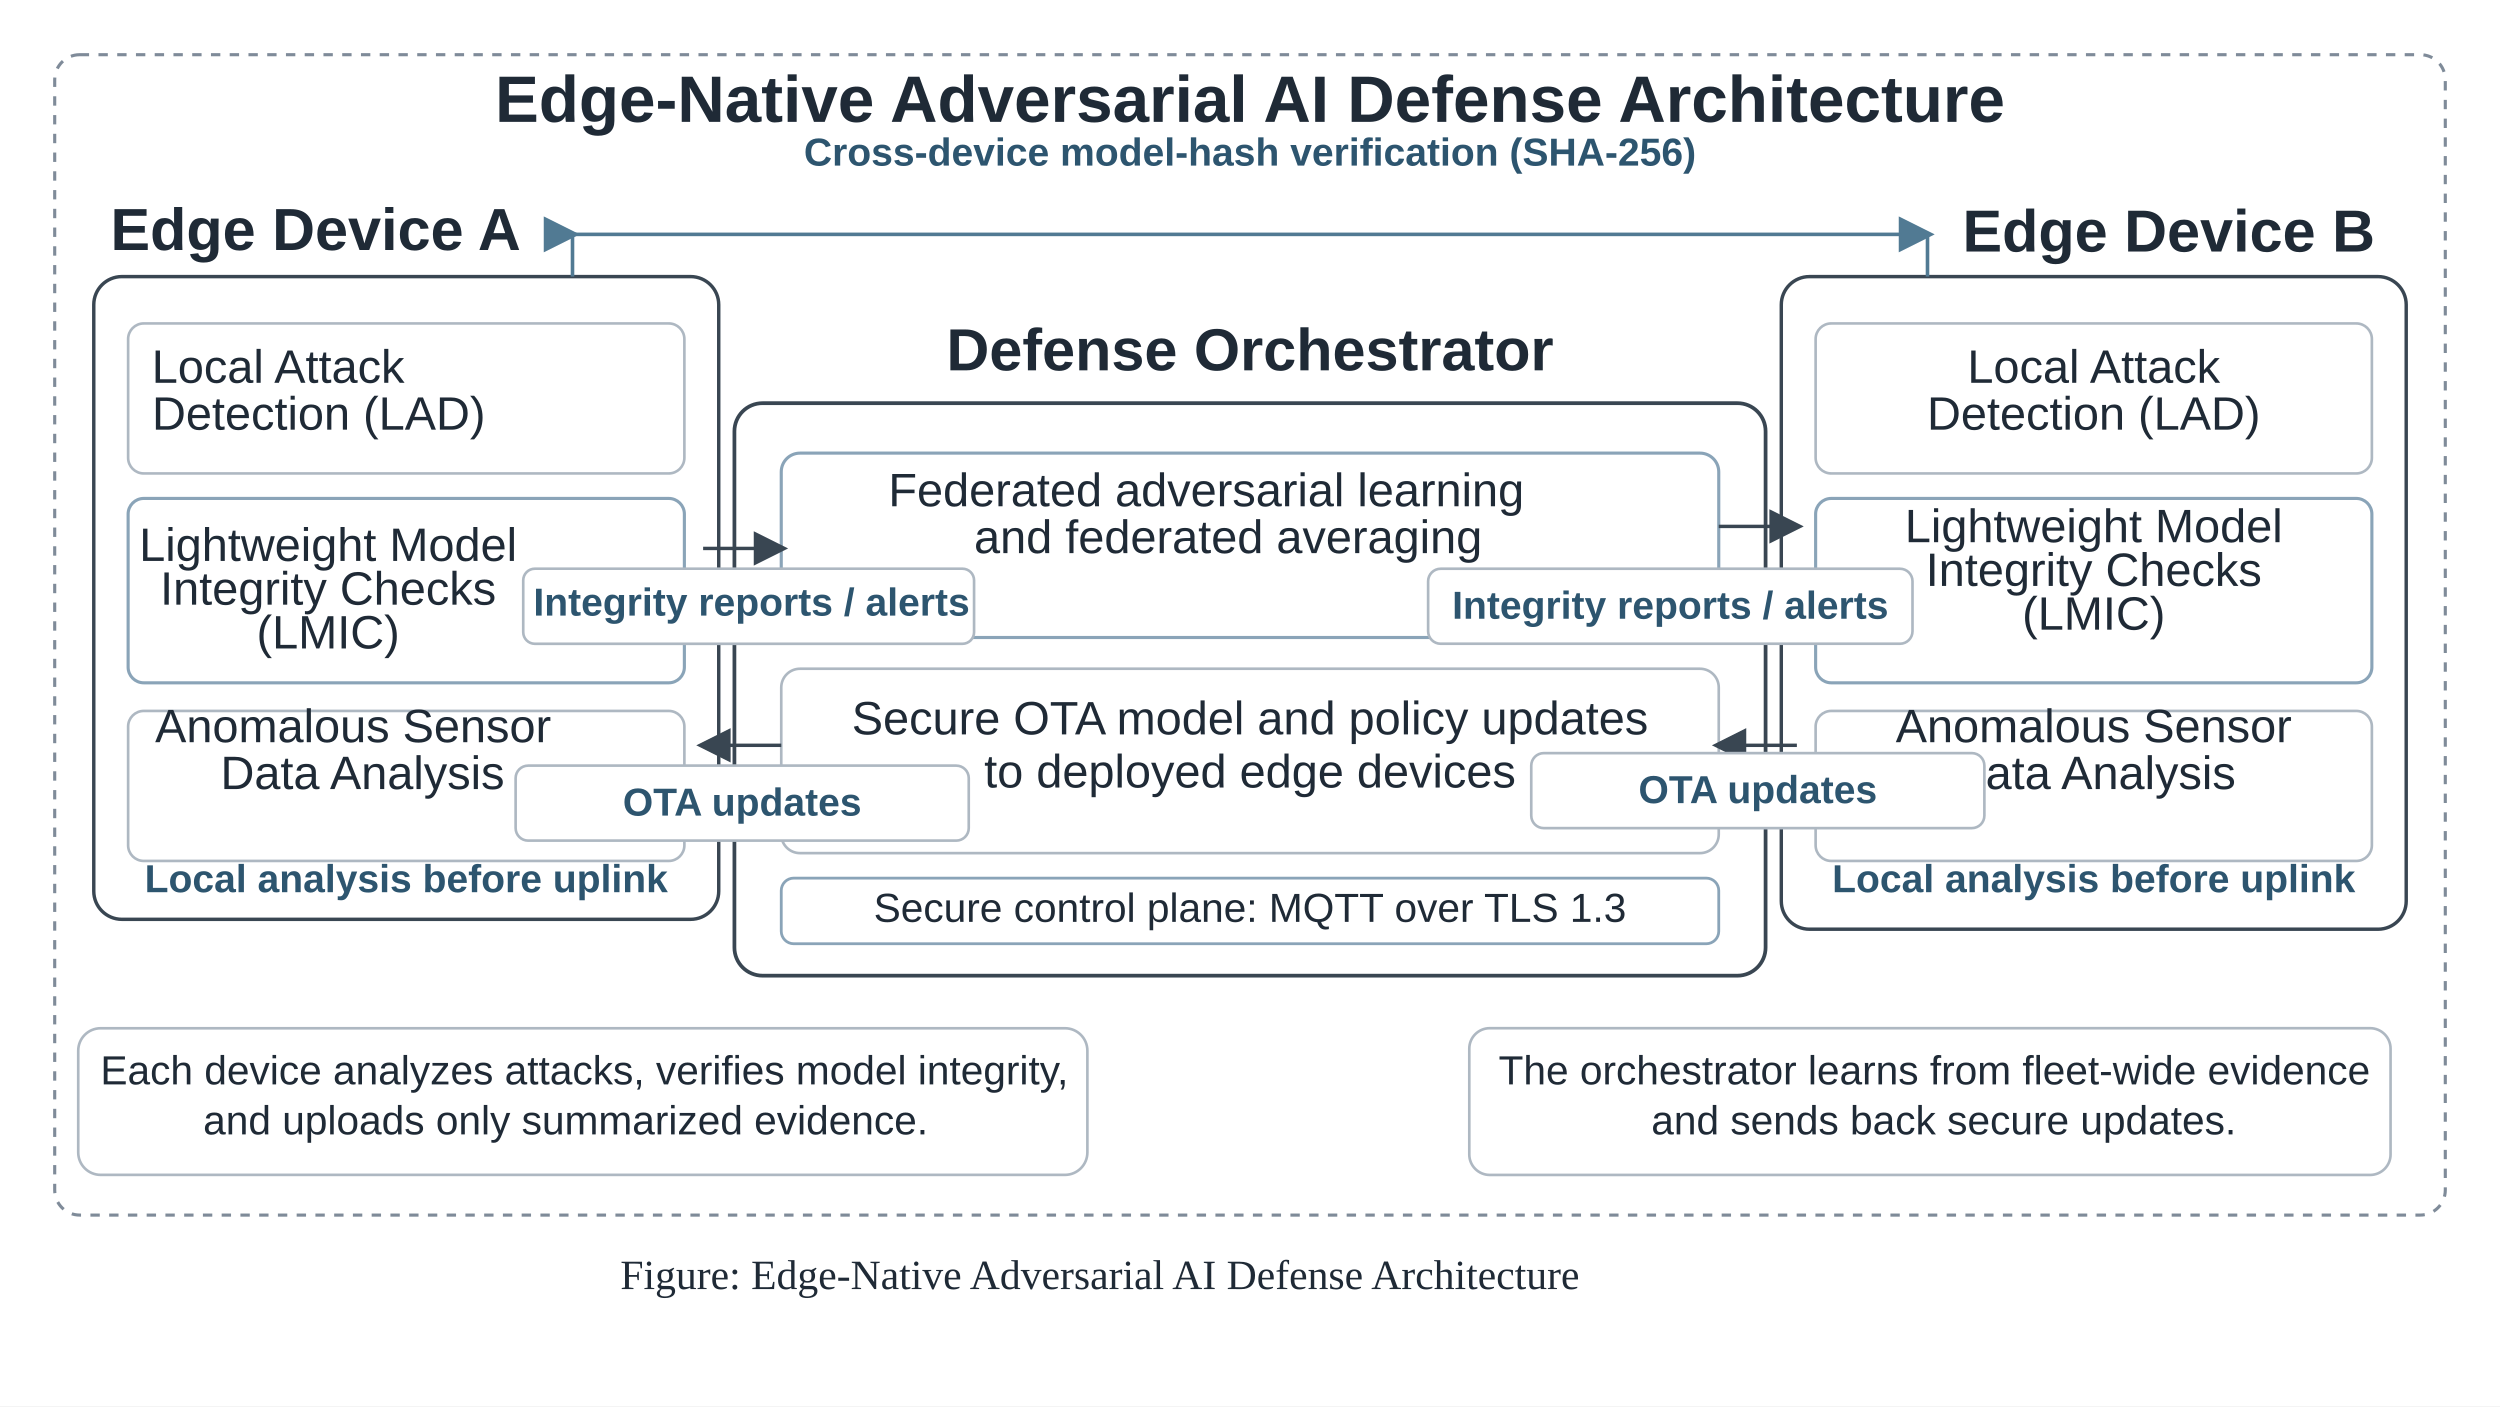
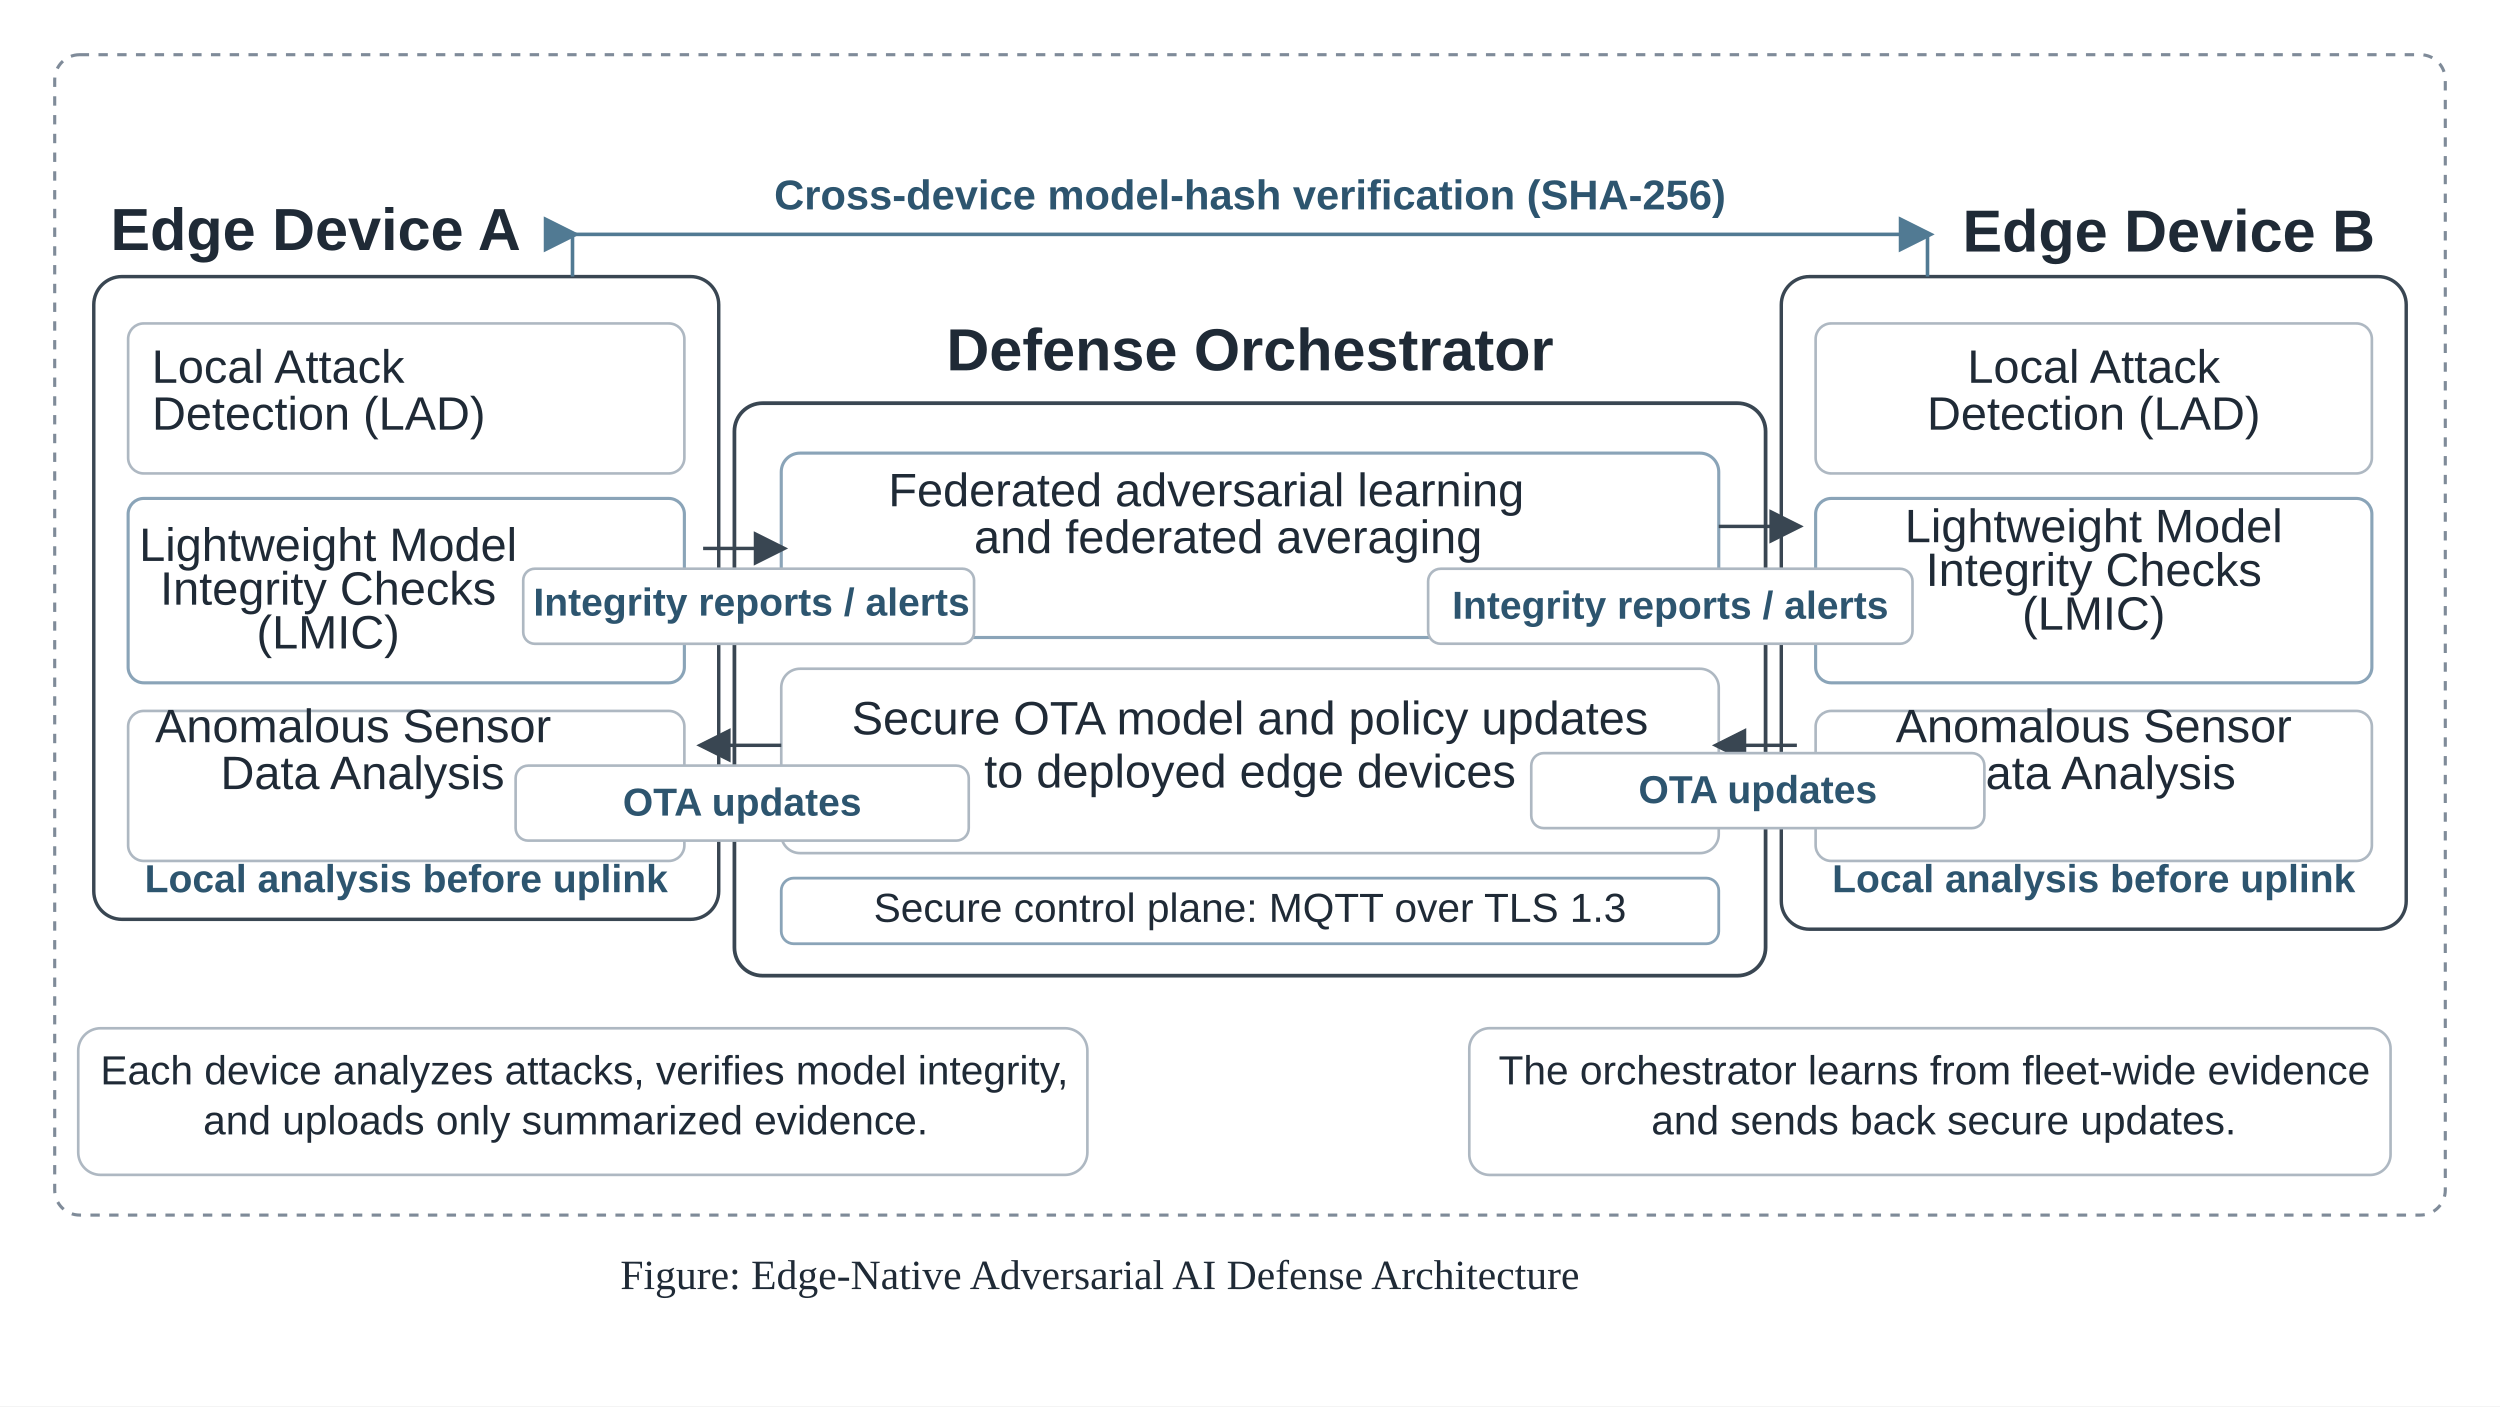
<svg xmlns="http://www.w3.org/2000/svg" width="1600" height="900" viewBox="0 0 1600 900" preserveAspectRatio="xMidYMid meet" version="1.1" id="svg39">
  <defs id="defs2">
    <style id="style1">
.bg{fill:#fff;}
.frame{fill:none;stroke:#7f8b99;stroke-width:2;stroke-dasharray:6 6;}
.box{fill:#fff;stroke:#394652;stroke-width:2.2;}
.soft{fill:#ffffff;stroke:#aeb8c2;stroke-width:1.7;}
.accent{fill:#ffffff;stroke:#8aa4b8;stroke-width:2.0;}
.orch{fill:#fff;stroke:#394652;stroke-width:2.4;}
.orchAccent{fill:#ffffff;stroke:#8aa4b8;stroke-width:2.0;}
.nodeTitle{font-family:Arial,Helvetica,sans-serif;font-size:42px;font-weight:700;fill:#1f2a36;}
.header{font-family:Arial,Helvetica,sans-serif;font-size:38px;font-weight:700;fill:#1f2a36;}
.body{font-family:Arial,Helvetica,sans-serif;font-size:30px;font-weight:400;fill:#1f2a36;}
.small{font-family:Arial,Helvetica,sans-serif;font-size:26px;font-weight:400;fill:#1f2a36;}
.label{font-family:Arial,Helvetica,sans-serif;font-size:25px;font-weight:600;fill:#2d556f;}
.caption{font-family:Georgia,'Times New Roman',serif;font-size:28px;fill:#1f2a36;}
.line{stroke:#394652;stroke-width:2.2;fill:none;}
.arrowBlue{stroke:#517a93;stroke-width:2.3;fill:none;}
</style>
    <marker id="arrow" markerWidth="10" markerHeight="10" refX="8" refY="5" orient="auto">
      <path d="M0,0 L10,5 L0,10 z" fill="#394652" id="path1" />
    </marker>
    <marker id="arrowBlue" markerWidth="10" markerHeight="10" refX="8" refY="5" orient="auto">
      <path d="M0,0 L10,5 L0,10 z" fill="#517a93" id="path2" />
    </marker>
  </defs>
  <rect class="bg" x="0" y="0" width="1600" height="900" id="rect2" />
  <rect class="frame" x="35.009" y="35.009" width="1529.983" height="742.641" rx="16" id="rect3" />
-   <text x="800.0" y="78" text-anchor="middle" class="nodeTitle" id="text3">Edge-Native Adversarial AI Defense Architecture</text>
  <text x="202" y="160" text-anchor="middle" class="header" id="text4">Edge Device A</text>
  <rect class="box" x="60.015" y="177.015" width="399.969" height="411.361" rx="17.999" id="rect4" />
  <rect class="soft" x="82" y="207" width="356" height="96" rx="10" id="rect5" />
  <text x="178" y="245" text-anchor="middle" class="body" id="text5">Local Attack</text>
  <text x="204" y="275" text-anchor="middle" class="body" id="text6">Detection (LAD)</text>
  <rect class="accent" x="82" y="319" width="356" height="118" rx="10" id="rect6" />
  <text x="210" y="359" text-anchor="middle" class="body" id="text7">Lightweight Model</text>
  <text x="210" y="387" text-anchor="middle" class="body" id="text8">Integrity Checks</text>
  <text x="210" y="415" text-anchor="middle" class="body" id="text9">(LMIC)</text>
  <rect class="soft" x="82" y="455" width="356" height="96" rx="10" id="rect9" />
  <text x="226" y="475" text-anchor="middle" class="body" id="text10">Anomalous Sensor</text>
  <text x="232" y="505" text-anchor="middle" class="body" id="text11">Data Analysis</text>
  <text x="260" y="571" text-anchor="middle" class="label" id="text12">Local analysis before uplink</text>
  <text x="1388" y="161" text-anchor="middle" class="header" id="text13">Edge Device B</text>
  <rect class="box" x="1140.024" y="177.024" width="399.952" height="417.674" rx="17.998" id="rect13" />
  <rect class="soft" x="1162" y="207" width="356" height="96" rx="10" id="rect14" />
  <text x="1340" y="245" text-anchor="middle" class="body" id="text14">Local Attack</text>
  <text x="1340" y="275" text-anchor="middle" class="body" id="text15">Detection (LAD)</text>
  <rect class="accent" x="1162" y="319" width="356" height="118" rx="10" id="rect15" />
  <text x="1340" y="347" text-anchor="middle" class="body" id="text16">Lightweight Model</text>
  <text x="1340" y="375" text-anchor="middle" class="body" id="text17">Integrity Checks</text>
  <text x="1340" y="403" text-anchor="middle" class="body" id="text18">(LMIC)</text>
  <rect class="soft" x="1162" y="455" width="356" height="96" rx="10" id="rect18" />
  <text x="1340" y="475" text-anchor="middle" class="body" id="text19">Anomalous Sensor</text>
  <text x="1340" y="505" text-anchor="middle" class="body" id="text20">Data Analysis</text>
  <text x="1340" y="571" text-anchor="middle" class="label" id="text21">Local analysis before uplink</text>
  <rect class="orch" x="470.028" y="258.028" width="659.945" height="366.4" rx="17.998" id="rect21" />
  <text x="800" y="237" text-anchor="middle" class="header" id="text22">Defense Orchestrator</text>
  <rect class="orchAccent" x="500" y="290" width="600" height="118" rx="12" id="rect22" />
  <text x="772" y="324" text-anchor="middle" class="body" id="text23">Federated adversarial learning</text>
  <text x="786" y="354" text-anchor="middle" class="body" id="text24">and federated averaging</text>
  <rect class="soft" x="500" y="428" width="600" height="118" rx="12" id="rect24" />
  <text x="800" y="470" text-anchor="middle" class="body" id="text25">Secure OTA model and policy updates</text>
  <text x="800" y="504" text-anchor="middle" class="body" id="text26">to deployed edge devices</text>
  <rect x="500" y="562" width="600" height="42" rx="8" fill="#ffffff" stroke="#8aa4b8" stroke-width="1.8" id="rect26" />
  <text x="800" y="590" text-anchor="middle" class="small" id="text27">Secure control plane: MQTT over TLS 1.3</text>
  <line x1="366.4" y1="150" x2="1233.6" y2="150" class="arrowBlue" marker-start="url(#arrowBlue)" marker-end="url(#arrowBlue)" id="line27" />
  <line x1="366.4" y1="150" x2="366.4" y2="177" class="arrowBlue" id="line28" />
  <line x1="1233.6" y1="150" x2="1233.6" y2="177" class="arrowBlue" id="line29" />
-   <text x="800" y="106" text-anchor="middle" class="label" id="text29">Cross-device model-hash verification (SHA-256)</text>
+   <text x="800" y="134" text-anchor="middle" class="label" id="text29" style="font-size:26.667px">Cross-device model-hash verification (SHA-256)</text>
  <line x1="450" y1="351" x2="500" y2="351" class="line" marker-end="url(#arrow)" id="line30" />
  <line x1="500" y1="477" x2="450" y2="477" class="line" marker-end="url(#arrow)" id="line31" />
  <rect class="soft" x="334.864" y="363.971" width="288.54" height="48.059" rx="7.446" id="rect31" />
  <text x="481" y="394" text-anchor="middle" class="label" id="text31">Integrity reports / alerts</text>
  <rect class="soft" x="330" y="490" width="290" height="48" rx="8" id="rect32" />
  <text x="475" y="522" text-anchor="middle" class="label" id="text32">OTA updates</text>
  <line x1="1100" y1="336.899" x2="1150" y2="336.899" class="line" marker-end="url(#arrow)" id="line32" />
  <line x1="1150" y1="477" x2="1100" y2="477" class="line" marker-end="url(#arrow)" id="line33" />
  <rect class="soft" x="914" y="364" width="310" height="48" rx="8" id="rect33" />
  <text x="1069" y="396" text-anchor="middle" class="label" id="text33">Integrity reports / alerts</text>
  <rect class="soft" x="980" y="482" width="290" height="48" rx="8" id="rect34" />
  <text x="1125" y="514" text-anchor="middle" class="label" id="text34">OTA updates</text>
  <rect class="soft" x="50.067" y="658.079" width="645.855" height="93.842" rx="14.352" id="rect35" />
  <text x="374" y="694" text-anchor="middle" class="small" id="text35">Each device analyzes attacks, verifies model integrity,</text>
  <text x="362" y="726" text-anchor="middle" class="small" id="text36">and uploads only summarized evidence.</text>
  <rect class="soft" x="940.345" y="658.038" width="589.618" height="93.924" rx="13.103" id="rect36" />
  <text x="1238" y="694" text-anchor="middle" class="small" id="text37">The orchestrator learns from fleet-wide evidence</text>
  <text x="397" y="825" class="caption" id="text39" style="font-size:26.667px">Figure: Edge-Native Adversarial AI Defense Architecture</text>
  <text x="1244" y="726" text-anchor="middle" class="small" id="text38">and sends back secure updates.</text>
  <g id="layer1" />
  <g id="layer2" />
</svg>
